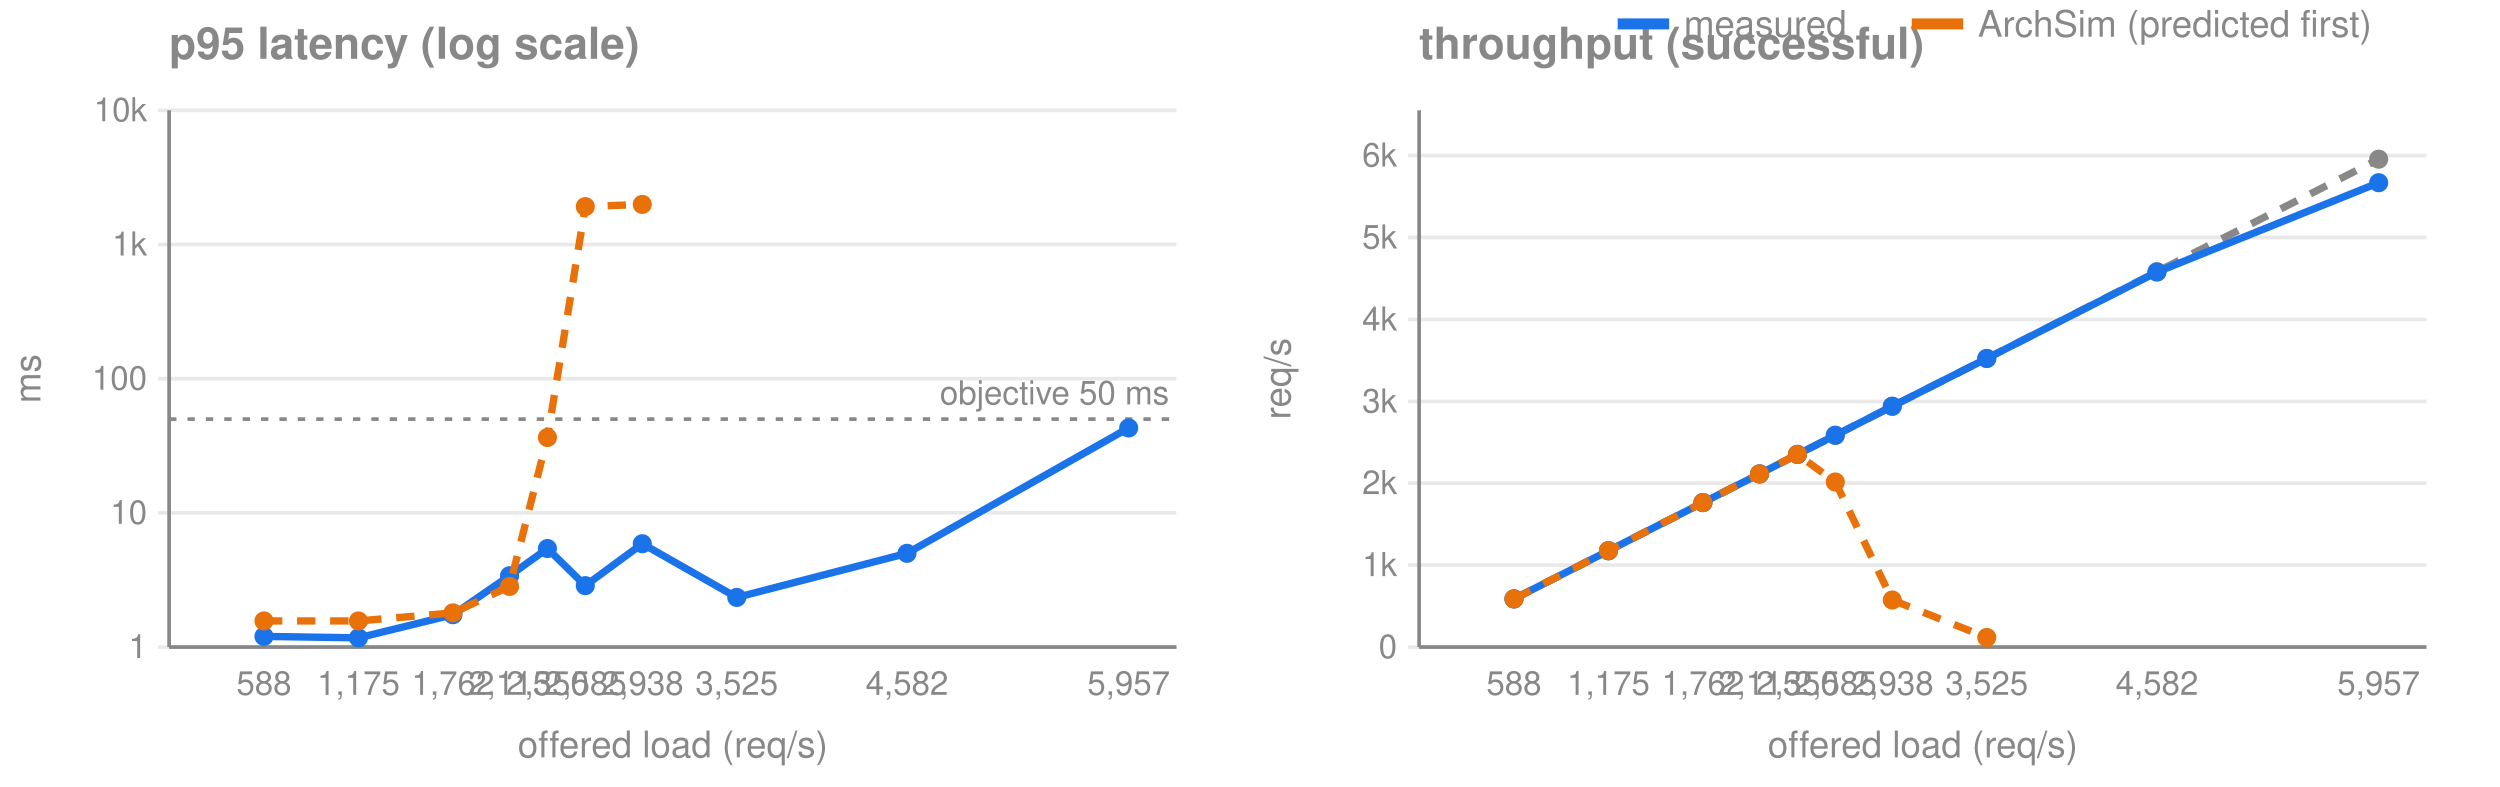
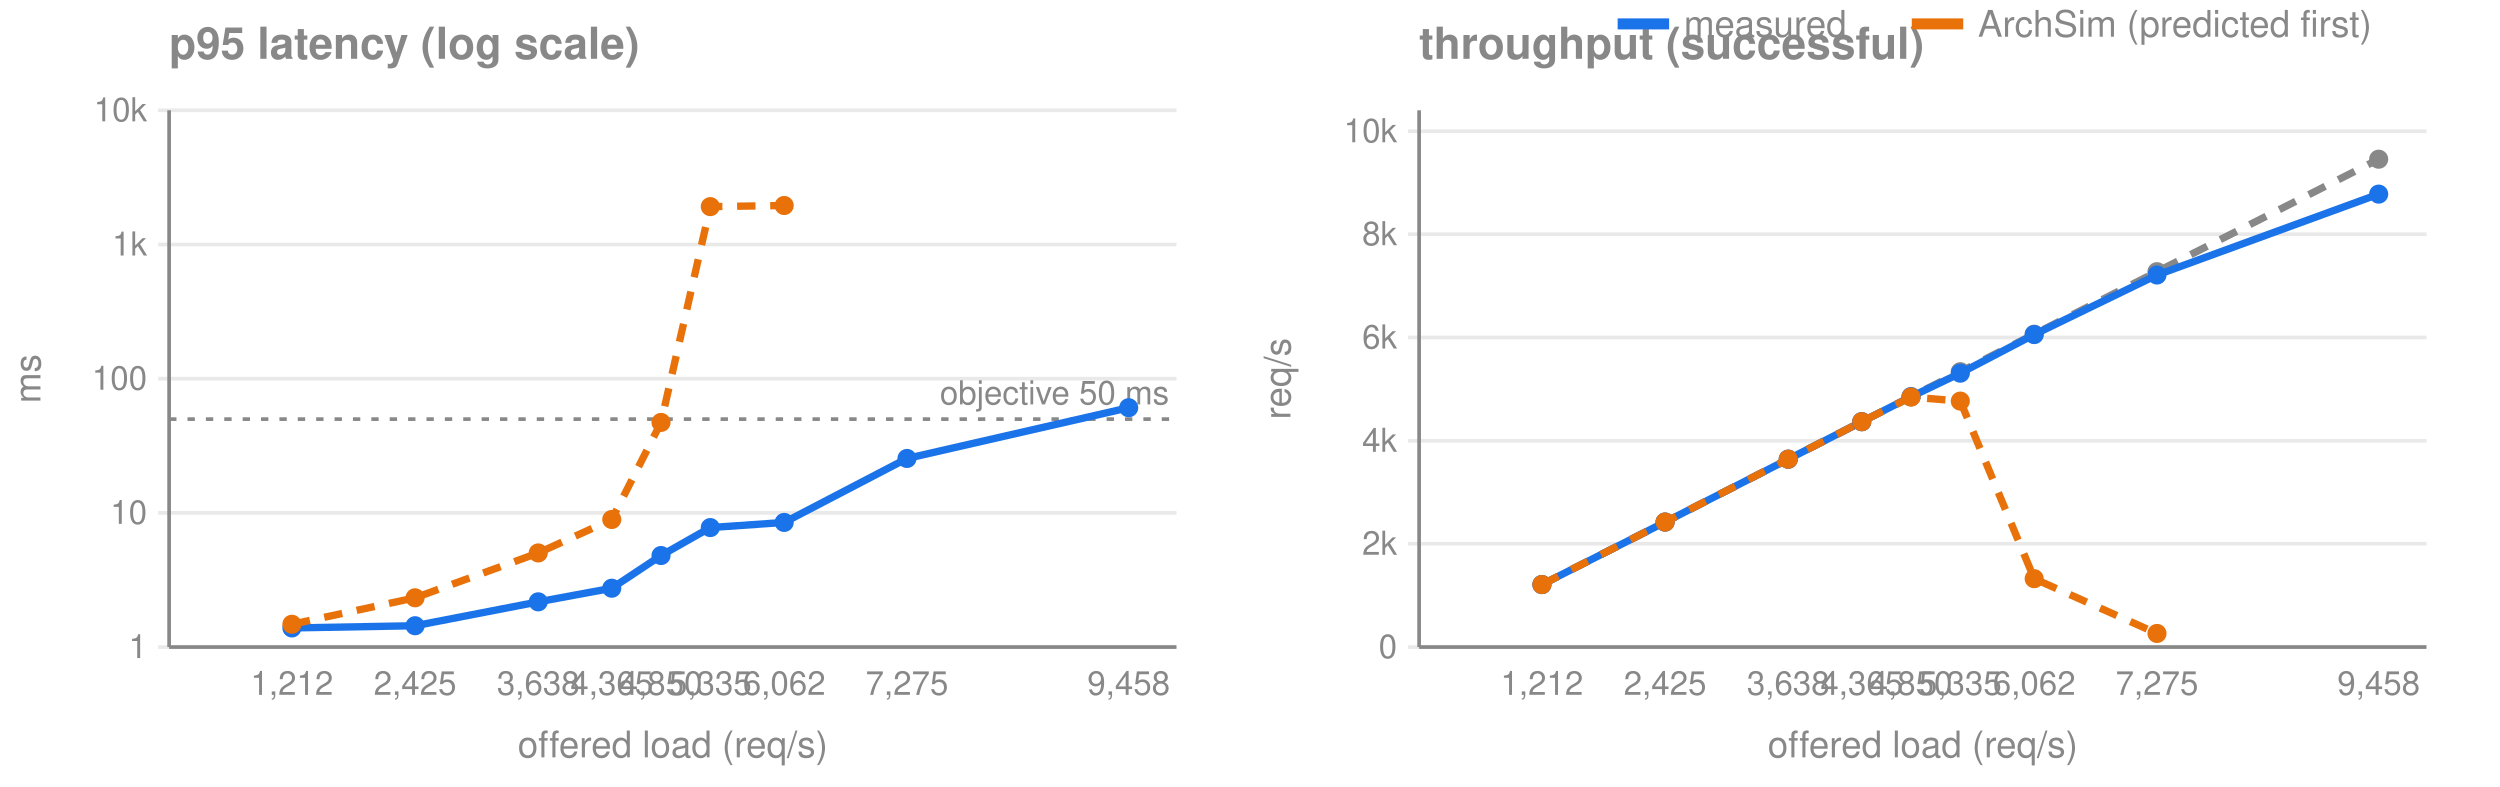
<svg xmlns="http://www.w3.org/2000/svg" viewBox="0 0 680 214" width="680" height="214" font-family="-apple-system, Segoe UI, Helvetica, Arial, sans-serif">
  <text x="46.0" y="16" font-size="12" font-weight="600" fill="#888888">p95 latency (log scale)</text>
  <line x1="46.0" y1="176.0" x2="320.0" y2="176.0" stroke="#888888" stroke-width="1" />
  <line x1="46.0" y1="30.0" x2="46.0" y2="176.0" stroke="#888888" stroke-width="1" />
  <line x1="43.0" y1="176.0" x2="320.0" y2="176.0" stroke="#888888" stroke-opacity="0.18" />
  <text x="40.0" y="179.0" font-size="9" text-anchor="end" fill="#888888">1</text>
  <line x1="43.0" y1="139.5" x2="320.0" y2="139.5" stroke="#888888" stroke-opacity="0.18" />
  <text x="40.0" y="142.5" font-size="9" text-anchor="end" fill="#888888">10</text>
  <line x1="43.0" y1="103.0" x2="320.0" y2="103.0" stroke="#888888" stroke-opacity="0.18" />
  <text x="40.0" y="106.0" font-size="9" text-anchor="end" fill="#888888">100</text>
  <line x1="43.0" y1="66.5" x2="320.0" y2="66.5" stroke="#888888" stroke-opacity="0.18" />
  <text x="40.0" y="69.5" font-size="9" text-anchor="end" fill="#888888">1k</text>
  <line x1="43.0" y1="30.0" x2="320.0" y2="30.0" stroke="#888888" stroke-opacity="0.18" />
  <text x="40.0" y="33.0" font-size="9" text-anchor="end" fill="#888888">10k</text>
-   <text x="71.8" y="189.0" font-size="9" text-anchor="middle" fill="#888888">588</text>
-   <text x="97.5" y="189.0" font-size="9" text-anchor="middle" fill="#888888">1,175</text>
-   <text x="123.2" y="189.0" font-size="9" text-anchor="middle" fill="#888888">1,762</text>
-   <text x="138.6" y="189.0" font-size="9" text-anchor="middle" fill="#888888">2,115</text>
-   <text x="148.9" y="189.0" font-size="9" text-anchor="middle" fill="#888888">2,350</text>
-   <text x="159.2" y="189.0" font-size="9" text-anchor="middle" fill="#888888">2,585</text>
-   <text x="174.7" y="189.0" font-size="9" text-anchor="middle" fill="#888888">2,938</text>
-   <text x="200.4" y="189.0" font-size="9" text-anchor="middle" fill="#888888">3,525</text>
-   <text x="246.7" y="189.0" font-size="9" text-anchor="middle" fill="#888888">4,582</text>
-   <text x="307.0" y="189.0" font-size="9" text-anchor="middle" fill="#888888">5,957</text>
+   <text x="79.4" y="189.0" font-size="9" text-anchor="middle" fill="#888888">1,212</text>
+   <text x="112.9" y="189.0" font-size="9" text-anchor="middle" fill="#888888">2,425</text>
+   <text x="146.4" y="189.0" font-size="9" text-anchor="middle" fill="#888888">3,638</text>
+   <text x="166.4" y="189.0" font-size="9" text-anchor="middle" fill="#888888">4,365</text>
+   <text x="179.8" y="189.0" font-size="9" text-anchor="middle" fill="#888888">4,850</text>
+   <text x="193.2" y="189.0" font-size="9" text-anchor="middle" fill="#888888">5,335</text>
+   <text x="213.3" y="189.0" font-size="9" text-anchor="middle" fill="#888888">6,062</text>
+   <text x="246.7" y="189.0" font-size="9" text-anchor="middle" fill="#888888">7,275</text>
+   <text x="307.0" y="189.0" font-size="9" text-anchor="middle" fill="#888888">9,458</text>
  <text x="183.0" y="206.0" font-size="10" text-anchor="middle" fill="#888888">offered load (req/s)</text>
  <text x="11" y="103.0" font-size="10" text-anchor="middle" fill="#888888" transform="rotate(-90 11 103.0)">ms</text>
  <line x1="46.0" y1="114.0" x2="320.0" y2="114.0" stroke="#888888" stroke-dasharray="2 3" />
  <text x="318.0" y="110.0" font-size="9" text-anchor="end" fill="#888888">objective 50 ms</text>
-   <polyline points="71.8,173.1 97.5,173.5 123.2,167.2 138.6,156.6 148.9,149.2 159.2,159.3 174.7,147.9 200.4,162.5 246.7,150.5 307.0,116.4" fill="none" stroke="#1a73e8" stroke-width="2" />
-   <circle cx="71.8" cy="173.1" r="2.6" fill="#1a73e8" />
-   <circle cx="97.5" cy="173.5" r="2.6" fill="#1a73e8" />
-   <circle cx="123.2" cy="167.2" r="2.6" fill="#1a73e8" />
-   <circle cx="138.6" cy="156.6" r="2.6" fill="#1a73e8" />
-   <circle cx="148.9" cy="149.2" r="2.6" fill="#1a73e8" />
-   <circle cx="159.2" cy="159.3" r="2.6" fill="#1a73e8" />
-   <circle cx="174.7" cy="147.9" r="2.6" fill="#1a73e8" />
-   <circle cx="200.4" cy="162.5" r="2.6" fill="#1a73e8" />
-   <circle cx="246.7" cy="150.5" r="2.6" fill="#1a73e8" />
-   <circle cx="307.0" cy="116.4" r="2.6" fill="#1a73e8" />
-   <polyline points="71.8,168.9 97.5,168.9 123.2,166.7 138.6,159.5 148.9,119.0 159.2,56.2 174.7,55.6" fill="none" stroke="#e8710a" stroke-width="2" stroke-dasharray="5 4" />
-   <circle cx="71.8" cy="168.9" r="2.6" fill="#e8710a" />
-   <circle cx="97.5" cy="168.9" r="2.6" fill="#e8710a" />
-   <circle cx="123.2" cy="166.7" r="2.6" fill="#e8710a" />
-   <circle cx="138.6" cy="159.5" r="2.6" fill="#e8710a" />
-   <circle cx="148.9" cy="119.0" r="2.6" fill="#e8710a" />
-   <circle cx="159.2" cy="56.2" r="2.6" fill="#e8710a" />
-   <circle cx="174.7" cy="55.6" r="2.6" fill="#e8710a" />
+   <polyline points="79.4,170.8 112.9,170.2 146.4,163.7 166.4,160.0 179.8,151.1 193.2,143.5 213.3,142.1 246.7,124.7 307.0,110.9" fill="none" stroke="#1a73e8" stroke-width="2" />
+   <circle cx="79.4" cy="170.8" r="2.6" fill="#1a73e8" />
+   <circle cx="112.9" cy="170.2" r="2.6" fill="#1a73e8" />
+   <circle cx="146.4" cy="163.7" r="2.6" fill="#1a73e8" />
+   <circle cx="166.4" cy="160.0" r="2.6" fill="#1a73e8" />
+   <circle cx="179.8" cy="151.1" r="2.6" fill="#1a73e8" />
+   <circle cx="193.2" cy="143.5" r="2.6" fill="#1a73e8" />
+   <circle cx="213.3" cy="142.1" r="2.6" fill="#1a73e8" />
+   <circle cx="246.7" cy="124.7" r="2.6" fill="#1a73e8" />
+   <circle cx="307.0" cy="110.9" r="2.6" fill="#1a73e8" />
+   <polyline points="79.4,169.8 112.9,162.6 146.4,150.4 166.4,141.3 179.8,114.9 193.2,56.2 213.3,55.9" fill="none" stroke="#e8710a" stroke-width="2" stroke-dasharray="5 4" />
+   <circle cx="79.4" cy="169.8" r="2.6" fill="#e8710a" />
+   <circle cx="112.9" cy="162.6" r="2.6" fill="#e8710a" />
+   <circle cx="146.4" cy="150.4" r="2.6" fill="#e8710a" />
+   <circle cx="166.4" cy="141.3" r="2.6" fill="#e8710a" />
+   <circle cx="179.8" cy="114.9" r="2.6" fill="#e8710a" />
+   <circle cx="193.2" cy="56.2" r="2.6" fill="#e8710a" />
+   <circle cx="213.3" cy="55.9" r="2.6" fill="#e8710a" />
  <text x="386.0" y="16" font-size="12" font-weight="600" fill="#888888">throughput (successful)</text>
  <line x1="386.0" y1="176.0" x2="660.0" y2="176.0" stroke="#888888" stroke-width="1" />
  <line x1="386.0" y1="30.0" x2="386.0" y2="176.0" stroke="#888888" stroke-width="1" />
  <line x1="383.0" y1="176.0" x2="660.0" y2="176.0" stroke="#888888" stroke-opacity="0.18" />
  <text x="380.0" y="179.0" font-size="9" text-anchor="end" fill="#888888">0</text>
-   <line x1="383.0" y1="153.7" x2="660.0" y2="153.7" stroke="#888888" stroke-opacity="0.18" />
-   <text x="380.0" y="156.7" font-size="9" text-anchor="end" fill="#888888">1k</text>
-   <line x1="383.0" y1="131.4" x2="660.0" y2="131.4" stroke="#888888" stroke-opacity="0.18" />
-   <text x="380.0" y="134.4" font-size="9" text-anchor="end" fill="#888888">2k</text>
-   <line x1="383.0" y1="109.2" x2="660.0" y2="109.2" stroke="#888888" stroke-opacity="0.18" />
-   <text x="380.0" y="112.2" font-size="9" text-anchor="end" fill="#888888">3k</text>
-   <line x1="383.0" y1="86.9" x2="660.0" y2="86.9" stroke="#888888" stroke-opacity="0.18" />
-   <text x="380.0" y="89.9" font-size="9" text-anchor="end" fill="#888888">4k</text>
-   <line x1="383.0" y1="64.6" x2="660.0" y2="64.6" stroke="#888888" stroke-opacity="0.18" />
-   <text x="380.0" y="67.6" font-size="9" text-anchor="end" fill="#888888">5k</text>
-   <line x1="383.0" y1="42.3" x2="660.0" y2="42.3" stroke="#888888" stroke-opacity="0.18" />
-   <text x="380.0" y="45.3" font-size="9" text-anchor="end" fill="#888888">6k</text>
-   <text x="411.8" y="189.0" font-size="9" text-anchor="middle" fill="#888888">588</text>
-   <text x="437.5" y="189.0" font-size="9" text-anchor="middle" fill="#888888">1,175</text>
-   <text x="463.2" y="189.0" font-size="9" text-anchor="middle" fill="#888888">1,762</text>
-   <text x="478.6" y="189.0" font-size="9" text-anchor="middle" fill="#888888">2,115</text>
-   <text x="488.9" y="189.0" font-size="9" text-anchor="middle" fill="#888888">2,350</text>
-   <text x="499.2" y="189.0" font-size="9" text-anchor="middle" fill="#888888">2,585</text>
-   <text x="514.7" y="189.0" font-size="9" text-anchor="middle" fill="#888888">2,938</text>
-   <text x="540.4" y="189.0" font-size="9" text-anchor="middle" fill="#888888">3,525</text>
-   <text x="586.7" y="189.0" font-size="9" text-anchor="middle" fill="#888888">4,582</text>
-   <text x="647.0" y="189.0" font-size="9" text-anchor="middle" fill="#888888">5,957</text>
+   <line x1="383.0" y1="147.9" x2="660.0" y2="147.9" stroke="#888888" stroke-opacity="0.18" />
+   <text x="380.0" y="150.9" font-size="9" text-anchor="end" fill="#888888">2k</text>
+   <line x1="383.0" y1="119.9" x2="660.0" y2="119.9" stroke="#888888" stroke-opacity="0.18" />
+   <text x="380.0" y="122.9" font-size="9" text-anchor="end" fill="#888888">4k</text>
+   <line x1="383.0" y1="91.8" x2="660.0" y2="91.8" stroke="#888888" stroke-opacity="0.18" />
+   <text x="380.0" y="94.8" font-size="9" text-anchor="end" fill="#888888">6k</text>
+   <line x1="383.0" y1="63.7" x2="660.0" y2="63.7" stroke="#888888" stroke-opacity="0.18" />
+   <text x="380.0" y="66.7" font-size="9" text-anchor="end" fill="#888888">8k</text>
+   <line x1="383.0" y1="35.7" x2="660.0" y2="35.7" stroke="#888888" stroke-opacity="0.18" />
+   <text x="380.0" y="38.7" font-size="9" text-anchor="end" fill="#888888">10k</text>
+   <text x="419.4" y="189.0" font-size="9" text-anchor="middle" fill="#888888">1,212</text>
+   <text x="452.9" y="189.0" font-size="9" text-anchor="middle" fill="#888888">2,425</text>
+   <text x="486.4" y="189.0" font-size="9" text-anchor="middle" fill="#888888">3,638</text>
+   <text x="506.4" y="189.0" font-size="9" text-anchor="middle" fill="#888888">4,365</text>
+   <text x="519.8" y="189.0" font-size="9" text-anchor="middle" fill="#888888">4,850</text>
+   <text x="533.2" y="189.0" font-size="9" text-anchor="middle" fill="#888888">5,335</text>
+   <text x="553.3" y="189.0" font-size="9" text-anchor="middle" fill="#888888">6,062</text>
+   <text x="586.7" y="189.0" font-size="9" text-anchor="middle" fill="#888888">7,275</text>
+   <text x="647.0" y="189.0" font-size="9" text-anchor="middle" fill="#888888">9,458</text>
  <text x="523.0" y="206.0" font-size="10" text-anchor="middle" fill="#888888">offered load (req/s)</text>
  <text x="351" y="103.0" font-size="10" text-anchor="middle" fill="#888888" transform="rotate(-90 351 103.0)">req/s</text>
-   <polyline points="411.8,162.9 437.5,149.8 463.2,136.7 478.6,128.9 488.9,123.6 499.2,118.4 514.7,110.5 540.4,97.5 586.7,73.9 647.0,43.3" fill="none" stroke="#888888" stroke-width="2" stroke-dasharray="5 4" />
-   <circle cx="411.8" cy="162.9" r="2.6" fill="#888888" />
-   <circle cx="437.5" cy="149.8" r="2.6" fill="#888888" />
-   <circle cx="463.2" cy="136.7" r="2.6" fill="#888888" />
-   <circle cx="478.6" cy="128.9" r="2.6" fill="#888888" />
-   <circle cx="488.9" cy="123.6" r="2.6" fill="#888888" />
-   <circle cx="499.2" cy="118.4" r="2.6" fill="#888888" />
-   <circle cx="514.7" cy="110.5" r="2.6" fill="#888888" />
-   <circle cx="540.4" cy="97.5" r="2.6" fill="#888888" />
+   <polyline points="419.4,159.0 452.9,142.0 486.4,124.9 506.4,114.7 519.8,107.9 533.2,101.1 553.3,90.9 586.7,73.9 647.0,43.3" fill="none" stroke="#888888" stroke-width="2" stroke-dasharray="5 4" />
+   <circle cx="419.4" cy="159.0" r="2.6" fill="#888888" />
+   <circle cx="452.9" cy="142.0" r="2.6" fill="#888888" />
+   <circle cx="486.4" cy="124.9" r="2.6" fill="#888888" />
+   <circle cx="506.4" cy="114.7" r="2.6" fill="#888888" />
+   <circle cx="519.8" cy="107.9" r="2.6" fill="#888888" />
+   <circle cx="533.2" cy="101.1" r="2.6" fill="#888888" />
+   <circle cx="553.3" cy="90.9" r="2.6" fill="#888888" />
  <circle cx="586.7" cy="73.9" r="2.6" fill="#888888" />
  <circle cx="647.0" cy="43.3" r="2.6" fill="#888888" />
-   <polyline points="411.8,162.9 437.5,149.8 463.2,136.7 478.6,128.9 488.9,123.6 499.2,118.4 514.7,110.5 540.4,97.5 586.7,74.0 647.0,49.7" fill="none" stroke="#1a73e8" stroke-width="2" />
-   <circle cx="411.8" cy="162.9" r="2.6" fill="#1a73e8" />
-   <circle cx="437.5" cy="149.8" r="2.6" fill="#1a73e8" />
-   <circle cx="463.2" cy="136.7" r="2.6" fill="#1a73e8" />
-   <circle cx="478.6" cy="128.9" r="2.6" fill="#1a73e8" />
-   <circle cx="488.9" cy="123.6" r="2.6" fill="#1a73e8" />
-   <circle cx="499.2" cy="118.4" r="2.6" fill="#1a73e8" />
-   <circle cx="514.7" cy="110.5" r="2.6" fill="#1a73e8" />
-   <circle cx="540.4" cy="97.5" r="2.6" fill="#1a73e8" />
-   <circle cx="586.7" cy="74.0" r="2.6" fill="#1a73e8" />
-   <circle cx="647.0" cy="49.7" r="2.6" fill="#1a73e8" />
-   <polyline points="411.8,162.9 437.5,149.8 463.2,136.7 478.6,128.9 488.9,123.6 499.2,131.1 514.7,163.2 540.4,173.4" fill="none" stroke="#e8710a" stroke-width="2" stroke-dasharray="5 4" />
-   <circle cx="411.8" cy="162.9" r="2.6" fill="#e8710a" />
-   <circle cx="437.5" cy="149.8" r="2.6" fill="#e8710a" />
-   <circle cx="463.2" cy="136.7" r="2.6" fill="#e8710a" />
-   <circle cx="478.6" cy="128.9" r="2.6" fill="#e8710a" />
-   <circle cx="488.9" cy="123.6" r="2.6" fill="#e8710a" />
-   <circle cx="499.2" cy="131.1" r="2.6" fill="#e8710a" />
-   <circle cx="514.7" cy="163.2" r="2.6" fill="#e8710a" />
-   <circle cx="540.4" cy="173.4" r="2.6" fill="#e8710a" />
+   <polyline points="419.4,159.0 452.9,142.0 486.4,124.9 506.4,114.7 519.8,107.9 533.2,101.5 553.3,91.0 586.7,74.8 647.0,52.8" fill="none" stroke="#1a73e8" stroke-width="2" />
+   <circle cx="419.4" cy="159.0" r="2.6" fill="#1a73e8" />
+   <circle cx="452.9" cy="142.0" r="2.6" fill="#1a73e8" />
+   <circle cx="486.4" cy="124.9" r="2.6" fill="#1a73e8" />
+   <circle cx="506.4" cy="114.7" r="2.6" fill="#1a73e8" />
+   <circle cx="519.8" cy="107.9" r="2.6" fill="#1a73e8" />
+   <circle cx="533.2" cy="101.5" r="2.6" fill="#1a73e8" />
+   <circle cx="553.3" cy="91.0" r="2.6" fill="#1a73e8" />
+   <circle cx="586.7" cy="74.8" r="2.6" fill="#1a73e8" />
+   <circle cx="647.0" cy="52.8" r="2.6" fill="#1a73e8" />
+   <polyline points="419.4,159.0 452.9,142.0 486.4,124.9 506.4,114.7 519.8,108.0 533.2,109.1 553.3,157.4 586.7,172.3" fill="none" stroke="#e8710a" stroke-width="2" stroke-dasharray="5 4" />
+   <circle cx="419.4" cy="159.0" r="2.6" fill="#e8710a" />
+   <circle cx="452.9" cy="142.0" r="2.6" fill="#e8710a" />
+   <circle cx="486.4" cy="124.9" r="2.6" fill="#e8710a" />
+   <circle cx="506.4" cy="114.7" r="2.6" fill="#e8710a" />
+   <circle cx="519.8" cy="108.0" r="2.6" fill="#e8710a" />
+   <circle cx="533.2" cy="109.1" r="2.6" fill="#e8710a" />
+   <circle cx="553.3" cy="157.4" r="2.6" fill="#e8710a" />
+   <circle cx="586.7" cy="172.3" r="2.6" fill="#e8710a" />
  <rect x="440" y="5" width="14" height="3" fill="#1a73e8" />
  <text x="458" y="10" font-size="10" fill="#888888">measured</text>
  <rect x="520" y="5" width="14" height="3" fill="#e8710a" />
  <text x="538" y="10" font-size="10" fill="#888888">ArchSim (predicted first)</text>
</svg>
